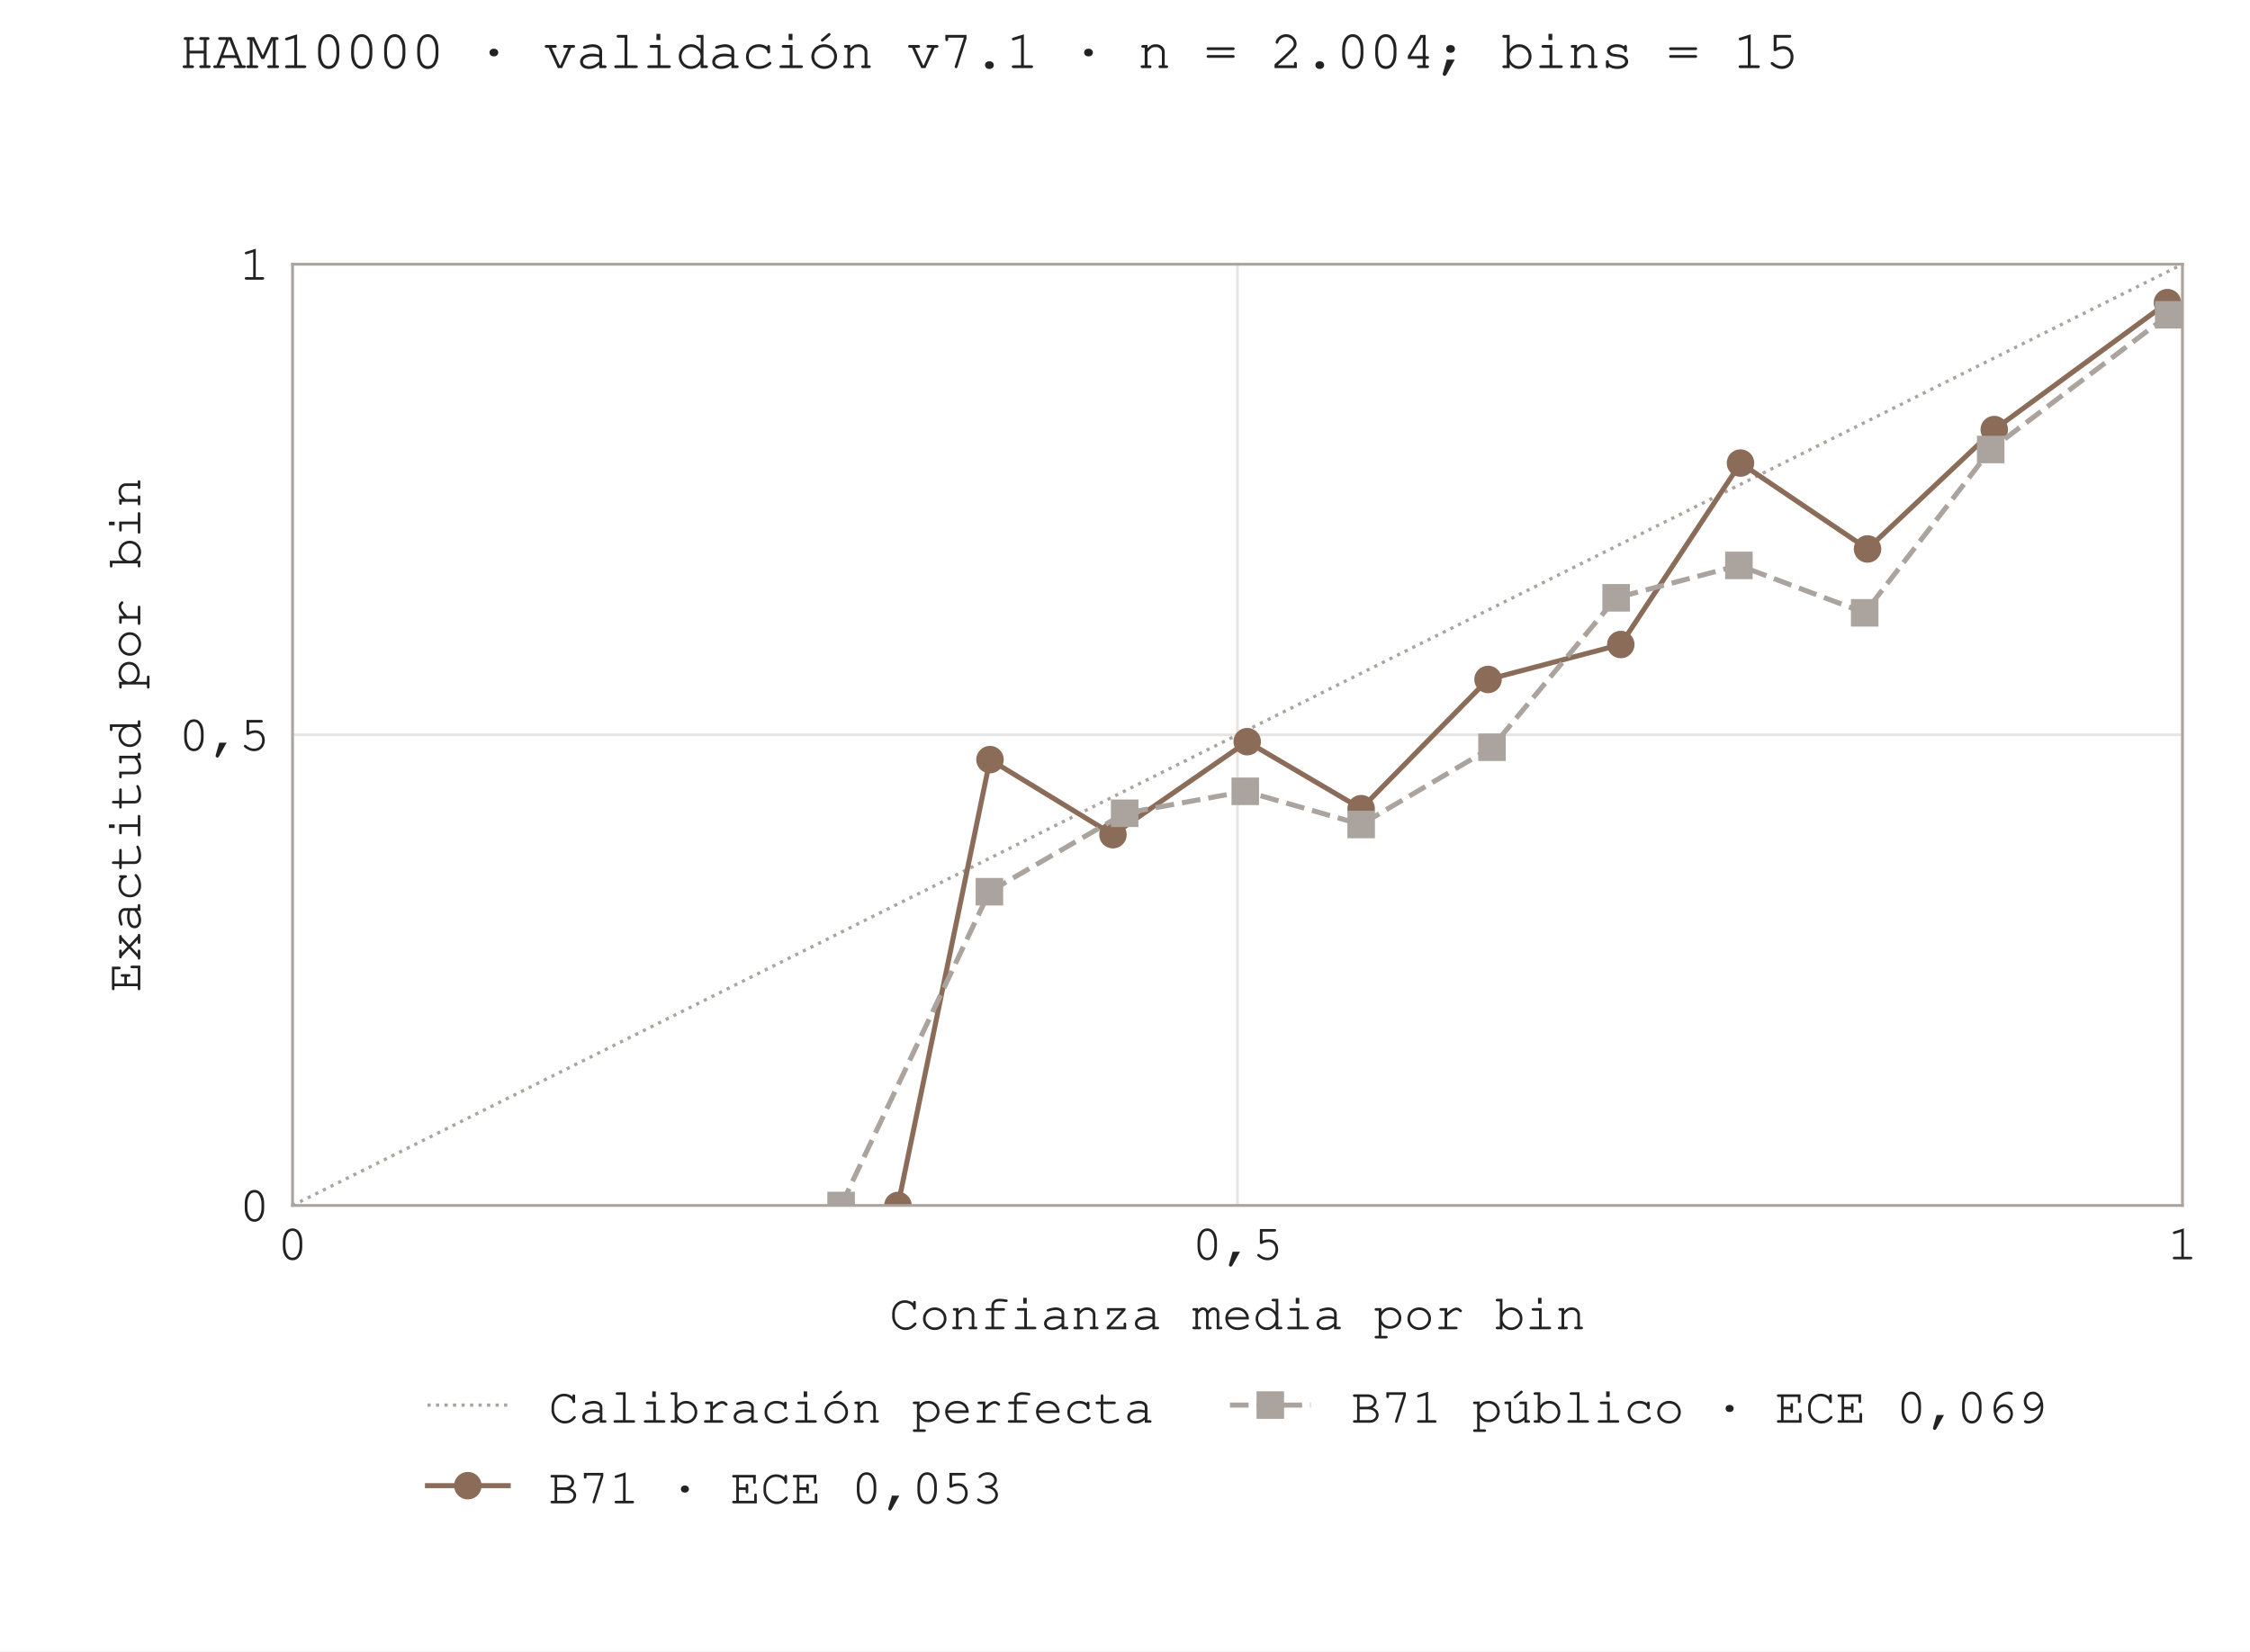
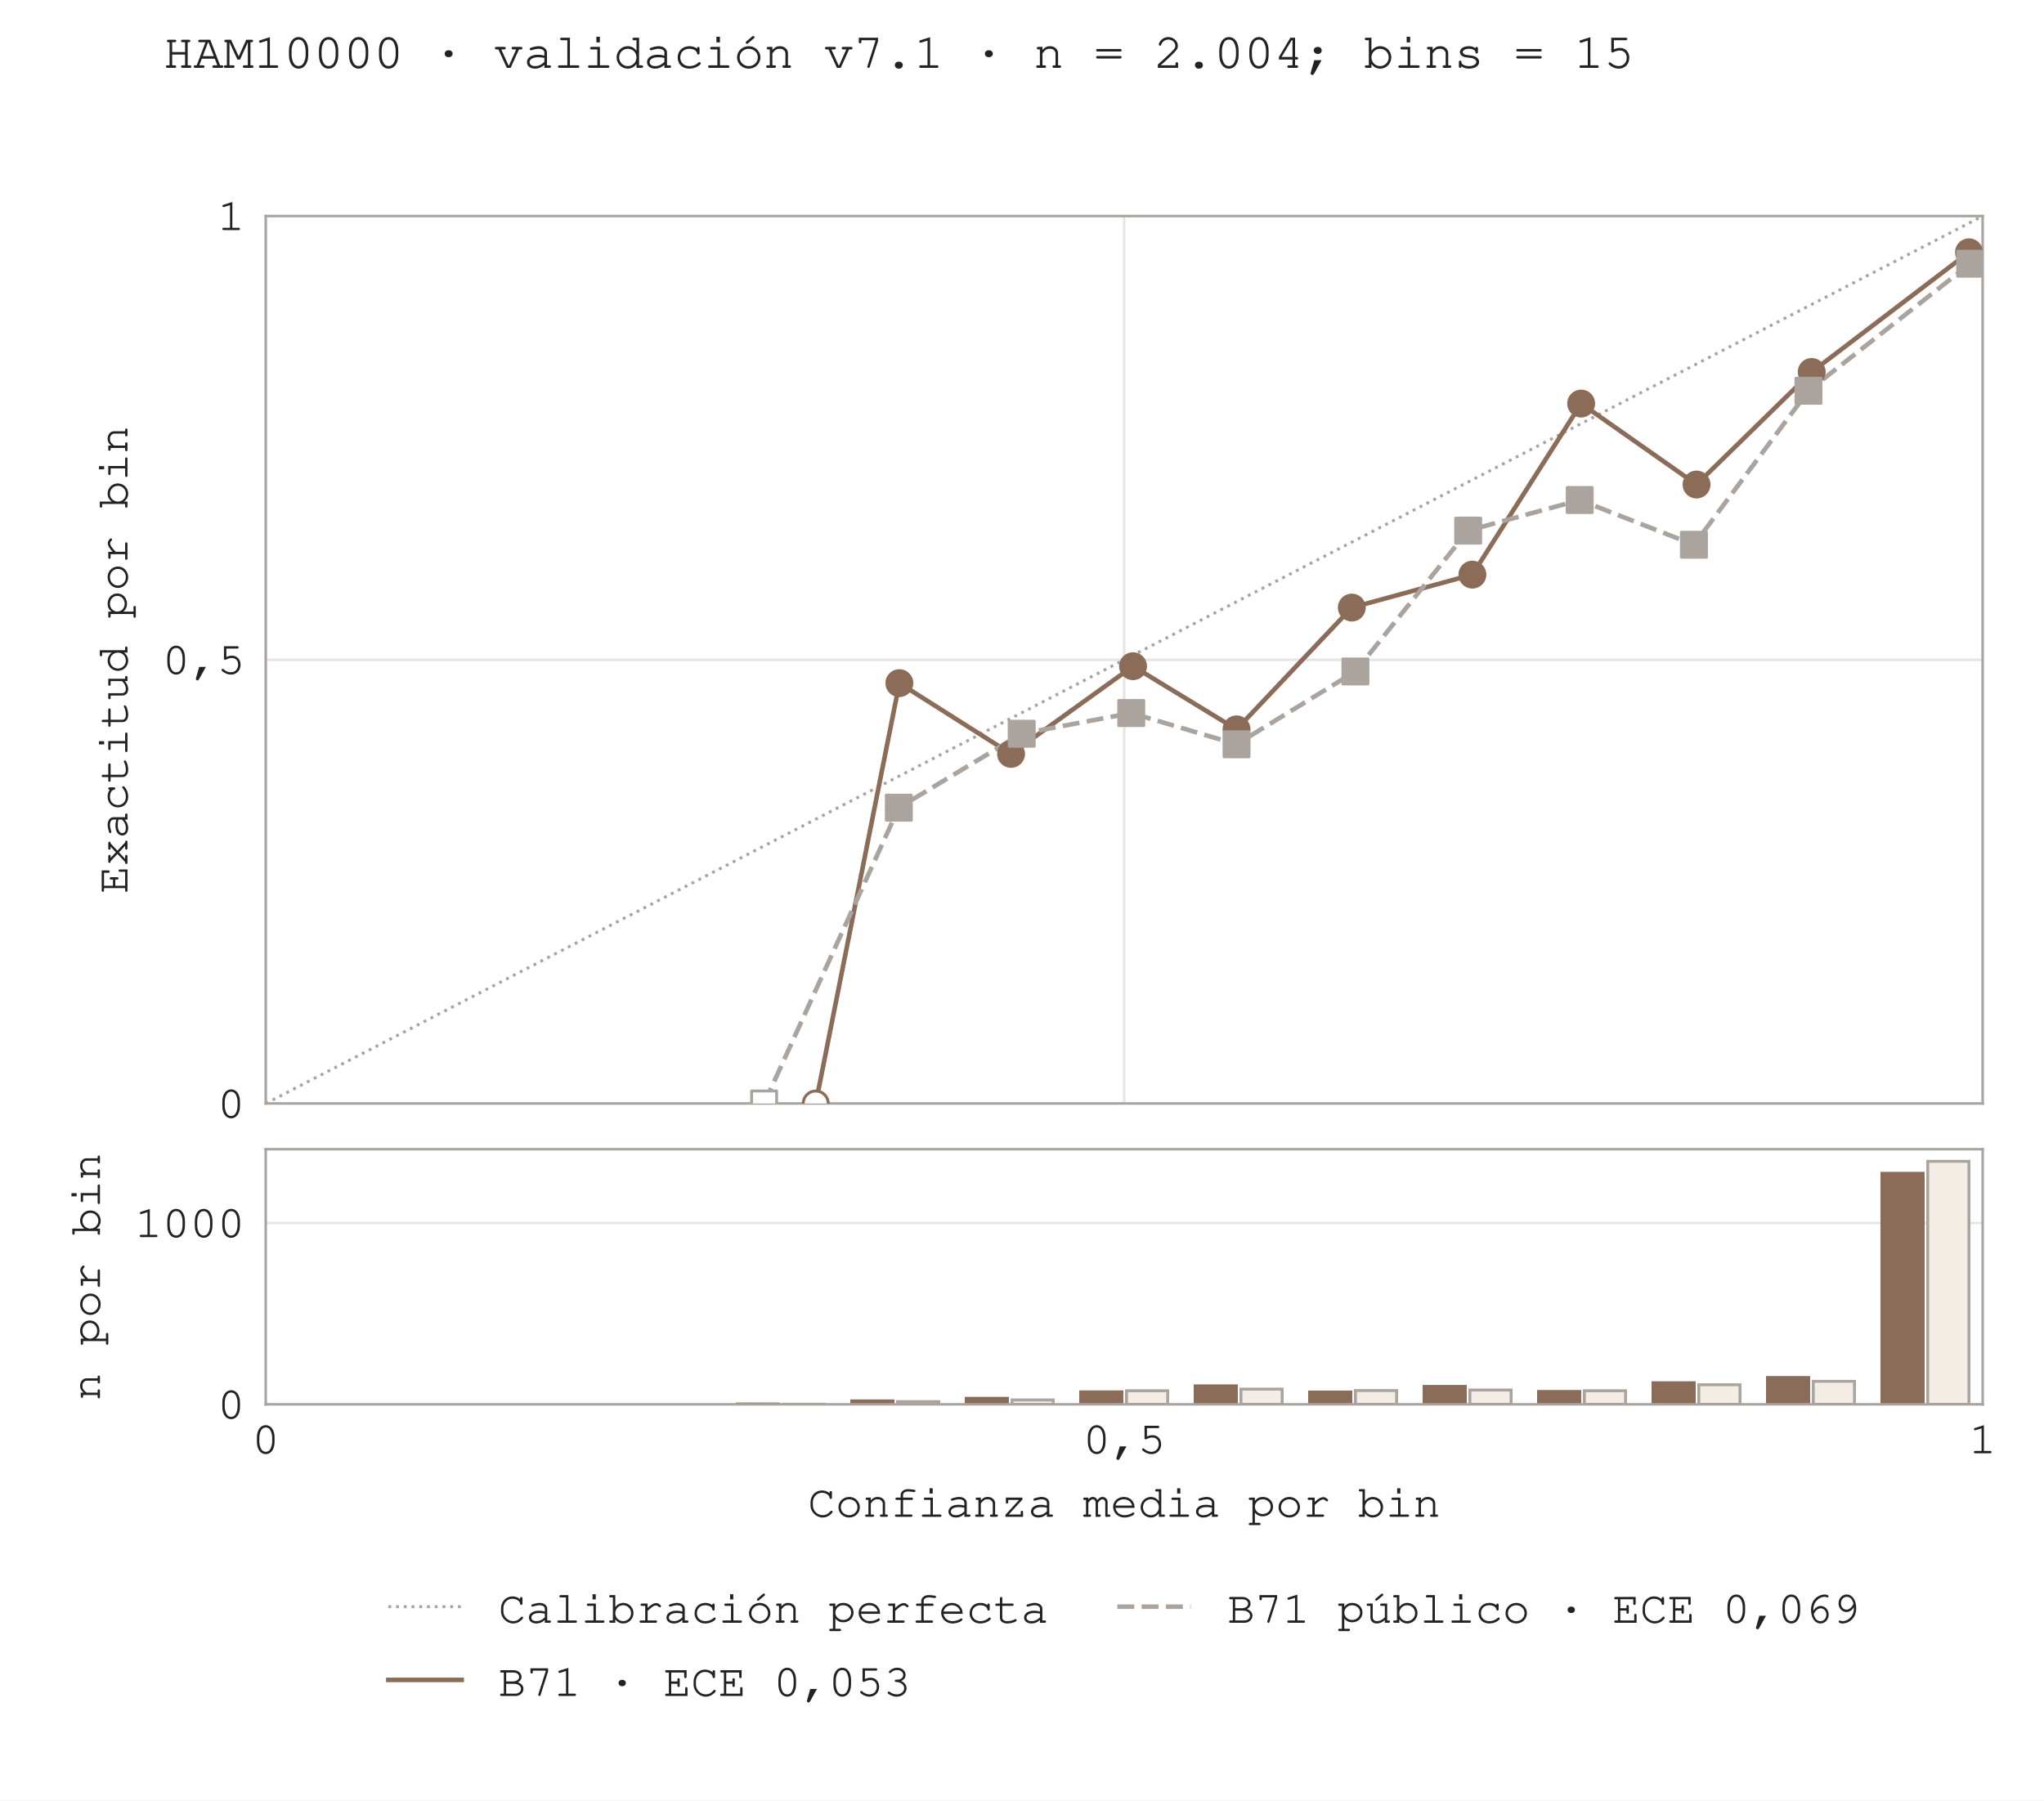
- <svg xmlns="http://www.w3.org/2000/svg" xmlns:xlink="http://www.w3.org/1999/xlink" width="490.394pt" height="360pt" viewBox="0 0 490.394 360" version="1.1">
+ <svg xmlns="http://www.w3.org/2000/svg" xmlns:xlink="http://www.w3.org/1999/xlink" width="490.394pt" height="432pt" viewBox="0 0 490.394 432" version="1.1">
  <defs>
    <style type="text/css">*{stroke-linejoin: round; stroke-linecap: butt}</style>
  </defs>
  <g id="figure_1">
    <g id="patch_1">
-       <path d="M 0 360 L 490.394 360 L 490.394 0 L 0 0 z " style="fill: #ffffff" />
+       <path d="M 0 432 L 490.394 432 L 490.394 0 L 0 0 z " style="fill: #ffffff" />
    </g>
    <g id="axes_1">
      <g id="patch_2">
-         <path d="M 63.751 262.8 L 475.682 262.8 L 475.682 57.6 L 63.751 57.6 z " style="fill: #ffffff" />
+         <path d="M 63.751 264.775 L 475.682 264.775 L 475.682 51.84 L 63.751 51.84 z " style="fill: #ffffff" />
      </g>
      <g id="matplotlib.axis_1">
        <g id="xtick_1">
          <g id="line2d_1">
-             <path d="M 63.751 262.8 L 63.751 57.6 " clip-path="url(#pf2a0e7b595)" style="fill: none; stroke: #aaa39e; stroke-opacity: 0.28; stroke-width: 0.6; stroke-linecap: square" />
+             <path d="M 63.751 264.775 L 63.751 51.84 " clip-path="url(#pde7eb317fd)" style="fill: none; stroke: #aaa39e; stroke-opacity: 0.28; stroke-width: 0.6; stroke-linecap: square" />
          </g>
          <g id="line2d_2" />
-           <g id="text_1">
-             <text style="font-size: 11px; font-family: 'Nimbus Mono PS'; text-anchor: middle; fill: #222222" x="63.751" y="274.575" transform="rotate(-0 63.75118 274.5753)">0</text>
-           </g>
        </g>
        <g id="xtick_2">
          <g id="line2d_3">
-             <path d="M 269.717 262.8 L 269.717 57.6 " clip-path="url(#pf2a0e7b595)" style="fill: none; stroke: #aaa39e; stroke-opacity: 0.28; stroke-width: 0.6; stroke-linecap: square" />
+             <path d="M 269.717 264.775 L 269.717 51.84 " clip-path="url(#pde7eb317fd)" style="fill: none; stroke: #aaa39e; stroke-opacity: 0.28; stroke-width: 0.6; stroke-linecap: square" />
          </g>
          <g id="line2d_4" />
-           <g id="text_2">
-             <text style="font-size: 11px; font-family: 'Nimbus Mono PS'; text-anchor: middle; fill: #222222" x="269.717" y="274.575" transform="rotate(-0 269.7165 274.5753)">0,5</text>
-           </g>
        </g>
        <g id="xtick_3">
          <g id="line2d_5">
-             <path d="M 475.682 262.8 L 475.682 57.6 " clip-path="url(#pf2a0e7b595)" style="fill: none; stroke: #aaa39e; stroke-opacity: 0.28; stroke-width: 0.6; stroke-linecap: square" />
+             <path d="M 475.682 264.775 L 475.682 51.84 " clip-path="url(#pde7eb317fd)" style="fill: none; stroke: #aaa39e; stroke-opacity: 0.28; stroke-width: 0.6; stroke-linecap: square" />
          </g>
          <g id="line2d_6" />
-           <g id="text_3">
-             <text style="font-size: 11px; font-family: 'Nimbus Mono PS'; text-anchor: middle; fill: #222222" x="475.682" y="274.543" transform="rotate(-0 475.6819 274.5427)">1</text>
-           </g>
-         </g>
-         <g id="text_4">
-           <text style="font-size: 11px; font-family: 'Nimbus Mono PS'; text-anchor: middle; fill: #222222" x="269.717" y="289.785" transform="rotate(-0 269.7165 289.7847)">Confianza media por bin</text>
        </g>
      </g>
      <g id="matplotlib.axis_2">
        <g id="ytick_1">
          <g id="line2d_7">
-             <path d="M 63.751 262.8 L 475.682 262.8 " clip-path="url(#pf2a0e7b595)" style="fill: none; stroke: #aaa39e; stroke-opacity: 0.28; stroke-width: 0.6; stroke-linecap: square" />
+             <path d="M 63.751 264.775 L 475.682 264.775 " clip-path="url(#pde7eb317fd)" style="fill: none; stroke: #aaa39e; stroke-opacity: 0.28; stroke-width: 0.6; stroke-linecap: square" />
          </g>
          <g id="line2d_8" />
-           <g id="text_5">
-             <text style="font-size: 11px; font-family: 'Nimbus Mono PS'; text-anchor: end; fill: #222222" x="58.751" y="266.188" transform="rotate(-0 58.75118 266.1877)">0</text>
+           <g id="text_1">
+             <text style="font-size: 11px; font-family: 'Nimbus Mono PS'; text-anchor: end; fill: #222222" x="58.751" y="268.163" transform="rotate(-0 58.75118 268.1627)">0</text>
          </g>
        </g>
        <g id="ytick_2">
          <g id="line2d_9">
-             <path d="M 63.751 160.2 L 475.682 160.2 " clip-path="url(#pf2a0e7b595)" style="fill: none; stroke: #aaa39e; stroke-opacity: 0.28; stroke-width: 0.6; stroke-linecap: square" />
+             <path d="M 63.751 158.308 L 475.682 158.308 " clip-path="url(#pde7eb317fd)" style="fill: none; stroke: #aaa39e; stroke-opacity: 0.28; stroke-width: 0.6; stroke-linecap: square" />
          </g>
          <g id="line2d_10" />
-           <g id="text_6">
-             <text style="font-size: 11px; font-family: 'Nimbus Mono PS'; text-anchor: end; fill: #222222" x="58.751" y="163.588" transform="rotate(-0 58.75118 163.5877)">0,5</text>
+           <g id="text_2">
+             <text style="font-size: 11px; font-family: 'Nimbus Mono PS'; text-anchor: end; fill: #222222" x="58.751" y="161.695" transform="rotate(-0 58.75118 161.6952)">0,5</text>
          </g>
        </g>
        <g id="ytick_3">
          <g id="line2d_11">
-             <path d="M 63.751 57.6 L 475.682 57.6 " clip-path="url(#pf2a0e7b595)" style="fill: none; stroke: #aaa39e; stroke-opacity: 0.28; stroke-width: 0.6; stroke-linecap: square" />
+             <path d="M 63.751 51.84 L 475.682 51.84 " clip-path="url(#pde7eb317fd)" style="fill: none; stroke: #aaa39e; stroke-opacity: 0.28; stroke-width: 0.6; stroke-linecap: square" />
          </g>
          <g id="line2d_12" />
+           <g id="text_3">
+             <text style="font-size: 11px; font-family: 'Nimbus Mono PS'; text-anchor: end; fill: #222222" x="58.751" y="55.211" transform="rotate(-0 58.75118 55.21133)">1</text>
+           </g>
+         </g>
+         <g id="text_4">
+           <text style="font-size: 11px; font-family: 'Nimbus Mono PS'; text-anchor: middle; fill: #222222" x="30.584" y="158.308" transform="rotate(-90 30.58418 158.3075)">Exactitud por bin</text>
+         </g>
+       </g>
+       <g id="line2d_13">
+         <path d="M 63.751 264.775 L 475.682 51.84 " clip-path="url(#pde7eb317fd)" style="fill: none; stroke-dasharray: 0.7,1.155; stroke-dashoffset: 0; stroke: #aaa39e; stroke-width: 0.7" />
+       </g>
+       <g id="line2d_14">
+         <path d="M 195.709 264.775 L 215.773 163.911 L 242.569 180.892 L 271.831 159.851 L 296.666 175.008 L 324.321 145.782 L 353.253 137.874 L 379.346 96.826 L 407.034 116.257 L 434.659 89.248 L 472.402 60.531 " clip-path="url(#pde7eb317fd)" style="fill: none; stroke: #8a6c58; stroke-width: 1.1; stroke-linecap: square" />
+       </g>
+       <g id="line2d_15">
+         <path d="M 183.327 264.775 L 215.642 193.797 L 245.126 176.052 L 271.409 171.084 L 296.671 178.587 L 325.183 161.109 L 352.244 127.311 L 378.999 119.979 L 406.414 130.705 L 433.881 93.756 L 472.683 63.281 " clip-path="url(#pde7eb317fd)" style="fill: none; stroke-dasharray: 4.07,1.76; stroke-dashoffset: 0; stroke: #aaa39e; stroke-width: 1.1" />
+       </g>
+       <g id="patch_3">
+         <path d="M 63.751 264.775 L 63.751 51.84 " style="fill: none; stroke: #aaa39e; stroke-width: 0.6; stroke-linejoin: miter; stroke-linecap: square" />
+       </g>
+       <g id="patch_4">
+         <path d="M 475.682 264.775 L 475.682 51.84 " style="fill: none; stroke: #aaa39e; stroke-width: 0.6; stroke-linejoin: miter; stroke-linecap: square" />
+       </g>
+       <g id="patch_5">
+         <path d="M 63.751 264.775 L 475.682 264.775 " style="fill: none; stroke: #aaa39e; stroke-width: 0.6; stroke-linejoin: miter; stroke-linecap: square" />
+       </g>
+       <g id="patch_6">
+         <path d="M 63.751 51.84 L 475.682 51.84 " style="fill: none; stroke: #aaa39e; stroke-width: 0.6; stroke-linejoin: miter; stroke-linecap: square" />
+       </g>
+       <g id="PathCollection_1">
+         <defs>
+           <path id="mce5f869a01" d="M 0 3 C 0.796 3 1.559 2.684 2.121 2.121 C 2.684 1.559 3 0.796 3 0 C 3 -0.796 2.684 -1.559 2.121 -2.121 C 1.559 -2.684 0.796 -3 0 -3 C -0.796 -3 -1.559 -2.684 -2.121 -2.121 C -2.684 -1.559 -3 -0.796 -3 0 C -3 0.796 -2.684 1.559 -2.121 2.121 C -1.559 2.684 -0.796 3 0 3 z " style="stroke: #8a6c58; stroke-width: 0.7" />
+         </defs>
+         <g clip-path="url(#pde7eb317fd)">
+           <use xlink:href="#mce5f869a01" x="195.709" y="264.775" style="fill: #ffffff; stroke: #8a6c58; stroke-width: 0.7" />
+         </g>
+       </g>
+       <g id="PathCollection_2">
+         <defs>
+           <path id="m2b77650da7" d="M 0 3 C 0.796 3 1.559 2.684 2.121 2.121 C 2.684 1.559 3 0.796 3 0 C 3 -0.796 2.684 -1.559 2.121 -2.121 C 1.559 -2.684 0.796 -3 0 -3 C -0.796 -3 -1.559 -2.684 -2.121 -2.121 C -2.684 -1.559 -3 -0.796 -3 0 C -3 0.796 -2.684 1.559 -2.121 2.121 C -1.559 2.684 -0.796 3 0 3 z " style="stroke: #8a6c58; stroke-width: 0.7" />
+         </defs>
+         <g clip-path="url(#pde7eb317fd)">
+           <use xlink:href="#m2b77650da7" x="215.773" y="163.911" style="fill: #8a6c58; stroke: #8a6c58; stroke-width: 0.7" />
+           <use xlink:href="#m2b77650da7" x="242.569" y="180.892" style="fill: #8a6c58; stroke: #8a6c58; stroke-width: 0.7" />
+           <use xlink:href="#m2b77650da7" x="271.831" y="159.851" style="fill: #8a6c58; stroke: #8a6c58; stroke-width: 0.7" />
+           <use xlink:href="#m2b77650da7" x="296.666" y="175.008" style="fill: #8a6c58; stroke: #8a6c58; stroke-width: 0.7" />
+           <use xlink:href="#m2b77650da7" x="324.321" y="145.782" style="fill: #8a6c58; stroke: #8a6c58; stroke-width: 0.7" />
+           <use xlink:href="#m2b77650da7" x="353.253" y="137.874" style="fill: #8a6c58; stroke: #8a6c58; stroke-width: 0.7" />
+           <use xlink:href="#m2b77650da7" x="379.346" y="96.826" style="fill: #8a6c58; stroke: #8a6c58; stroke-width: 0.7" />
+           <use xlink:href="#m2b77650da7" x="407.034" y="116.257" style="fill: #8a6c58; stroke: #8a6c58; stroke-width: 0.7" />
+           <use xlink:href="#m2b77650da7" x="434.659" y="89.248" style="fill: #8a6c58; stroke: #8a6c58; stroke-width: 0.7" />
+           <use xlink:href="#m2b77650da7" x="472.402" y="60.531" style="fill: #8a6c58; stroke: #8a6c58; stroke-width: 0.7" />
+         </g>
+       </g>
+       <g id="PathCollection_3">
+         <defs>
+           <path id="mb1a536e34d" d="M -3 3 L 3 3 L 3 -3 L -3 -3 z " style="stroke: #aaa39e; stroke-width: 0.7" />
+         </defs>
+         <g clip-path="url(#pde7eb317fd)">
+           <use xlink:href="#mb1a536e34d" x="183.327" y="264.775" style="fill: #ffffff; stroke: #aaa39e; stroke-width: 0.7" />
+         </g>
+       </g>
+       <g id="PathCollection_4">
+         <defs>
+           <path id="m8290b85e10" d="M -3 3 L 3 3 L 3 -3 L -3 -3 z " style="stroke: #aaa39e; stroke-width: 0.7" />
+         </defs>
+         <g clip-path="url(#pde7eb317fd)">
+           <use xlink:href="#m8290b85e10" x="215.642" y="193.797" style="fill: #aaa39e; stroke: #aaa39e; stroke-width: 0.7" />
+           <use xlink:href="#m8290b85e10" x="245.126" y="176.052" style="fill: #aaa39e; stroke: #aaa39e; stroke-width: 0.7" />
+           <use xlink:href="#m8290b85e10" x="271.409" y="171.084" style="fill: #aaa39e; stroke: #aaa39e; stroke-width: 0.7" />
+           <use xlink:href="#m8290b85e10" x="296.671" y="178.587" style="fill: #aaa39e; stroke: #aaa39e; stroke-width: 0.7" />
+           <use xlink:href="#m8290b85e10" x="325.183" y="161.109" style="fill: #aaa39e; stroke: #aaa39e; stroke-width: 0.7" />
+           <use xlink:href="#m8290b85e10" x="352.244" y="127.311" style="fill: #aaa39e; stroke: #aaa39e; stroke-width: 0.7" />
+           <use xlink:href="#m8290b85e10" x="378.999" y="119.979" style="fill: #aaa39e; stroke: #aaa39e; stroke-width: 0.7" />
+           <use xlink:href="#m8290b85e10" x="406.414" y="130.705" style="fill: #aaa39e; stroke: #aaa39e; stroke-width: 0.7" />
+           <use xlink:href="#m8290b85e10" x="433.881" y="93.756" style="fill: #aaa39e; stroke: #aaa39e; stroke-width: 0.7" />
+           <use xlink:href="#m8290b85e10" x="472.683" y="63.281" style="fill: #aaa39e; stroke: #aaa39e; stroke-width: 0.7" />
+         </g>
+       </g>
+     </g>
+     <g id="axes_2">
+       <g id="patch_7">
+         <path d="M 63.751 336.96 L 475.682 336.96 L 475.682 275.741 L 63.751 275.741 z " style="fill: #ffffff" />
+       </g>
+       <g id="matplotlib.axis_3">
+         <g id="xtick_4">
+           <g id="line2d_16" />
+           <g id="text_5">
+             <text style="font-size: 11px; font-family: 'Nimbus Mono PS'; text-anchor: middle; fill: #222222" x="63.751" y="348.735" transform="rotate(-0 63.75118 348.7353)">0</text>
+           </g>
+         </g>
+         <g id="xtick_5">
+           <g id="line2d_17" />
+           <g id="text_6">
+             <text style="font-size: 11px; font-family: 'Nimbus Mono PS'; text-anchor: middle; fill: #222222" x="269.717" y="348.735" transform="rotate(-0 269.7165 348.7353)">0,5</text>
+           </g>
+         </g>
+         <g id="xtick_6">
+           <g id="line2d_18" />
          <g id="text_7">
-             <text style="font-size: 11px; font-family: 'Nimbus Mono PS'; text-anchor: end; fill: #222222" x="58.751" y="60.971" transform="rotate(-0 58.75118 60.97133)">1</text>
+             <text style="font-size: 11px; font-family: 'Nimbus Mono PS'; text-anchor: middle; fill: #222222" x="475.682" y="348.703" transform="rotate(-0 475.6819 348.7027)">1</text>
          </g>
        </g>
        <g id="text_8">
-           <text style="font-size: 11px; font-family: 'Nimbus Mono PS'; text-anchor: middle; fill: #222222" x="30.584" y="160.2" transform="rotate(-90 30.58418 160.2)">Exactitud por bin</text>
-         </g>
-       </g>
-       <g id="line2d_13">
-         <path d="M 63.751 262.8 L 475.682 57.6 " clip-path="url(#pf2a0e7b595)" style="fill: none; stroke-dasharray: 0.7,1.155; stroke-dashoffset: 0; stroke: #aaa39e; stroke-width: 0.7" />
-       </g>
-       <g id="line2d_14">
-         <path d="M 195.709 262.8 L 215.773 165.6 L 242.569 181.964 L 271.831 161.687 L 296.666 176.294 L 324.321 148.129 L 353.253 140.509 L 379.346 100.952 L 407.034 119.677 L 434.659 93.649 L 472.402 65.976 " clip-path="url(#pf2a0e7b595)" style="fill: none; stroke: #8a6c58; stroke-width: 1.1; stroke-linecap: square" />
-         <defs>
-           <path id="m4afaab1bad" d="M 0 2.5 C 0.663 2.5 1.299 2.237 1.768 1.768 C 2.237 1.299 2.5 0.663 2.5 0 C 2.5 -0.663 2.237 -1.299 1.768 -1.768 C 1.299 -2.237 0.663 -2.5 0 -2.5 C -0.663 -2.5 -1.299 -2.237 -1.768 -1.768 C -2.237 -1.299 -2.5 -0.663 -2.5 0 C -2.5 0.663 -2.237 1.299 -1.768 1.768 C -1.299 2.237 -0.663 2.5 0 2.5 z " style="stroke: #8a6c58" />
-         </defs>
-         <g clip-path="url(#pf2a0e7b595)">
-           <use xlink:href="#m4afaab1bad" x="195.709" y="262.8" style="fill: #8a6c58; stroke: #8a6c58" />
-           <use xlink:href="#m4afaab1bad" x="215.773" y="165.6" style="fill: #8a6c58; stroke: #8a6c58" />
-           <use xlink:href="#m4afaab1bad" x="242.569" y="181.964" style="fill: #8a6c58; stroke: #8a6c58" />
-           <use xlink:href="#m4afaab1bad" x="271.831" y="161.687" style="fill: #8a6c58; stroke: #8a6c58" />
-           <use xlink:href="#m4afaab1bad" x="296.666" y="176.294" style="fill: #8a6c58; stroke: #8a6c58" />
-           <use xlink:href="#m4afaab1bad" x="324.321" y="148.129" style="fill: #8a6c58; stroke: #8a6c58" />
-           <use xlink:href="#m4afaab1bad" x="353.253" y="140.509" style="fill: #8a6c58; stroke: #8a6c58" />
-           <use xlink:href="#m4afaab1bad" x="379.346" y="100.952" style="fill: #8a6c58; stroke: #8a6c58" />
-           <use xlink:href="#m4afaab1bad" x="407.034" y="119.677" style="fill: #8a6c58; stroke: #8a6c58" />
-           <use xlink:href="#m4afaab1bad" x="434.659" y="93.649" style="fill: #8a6c58; stroke: #8a6c58" />
-           <use xlink:href="#m4afaab1bad" x="472.402" y="65.976" style="fill: #8a6c58; stroke: #8a6c58" />
-         </g>
-       </g>
-       <g id="line2d_15">
-         <path d="M 183.327 262.8 L 215.642 194.4 L 245.126 177.3 L 271.409 172.512 L 296.671 179.743 L 325.183 162.9 L 352.244 130.329 L 378.999 123.264 L 406.414 133.6 L 433.881 97.994 L 472.683 68.626 " clip-path="url(#pf2a0e7b595)" style="fill: none; stroke-dasharray: 4.07,1.76; stroke-dashoffset: 0; stroke: #aaa39e; stroke-width: 1.1" />
-         <defs>
-           <path id="m4ff756adb2" d="M -2.5 2.5 L 2.5 2.5 L 2.5 -2.5 L -2.5 -2.5 z " style="stroke: #aaa39e; stroke-linejoin: miter" />
-         </defs>
-         <g clip-path="url(#pf2a0e7b595)">
-           <use xlink:href="#m4ff756adb2" x="183.327" y="262.8" style="fill: #aaa39e; stroke: #aaa39e; stroke-linejoin: miter" />
-           <use xlink:href="#m4ff756adb2" x="215.642" y="194.4" style="fill: #aaa39e; stroke: #aaa39e; stroke-linejoin: miter" />
-           <use xlink:href="#m4ff756adb2" x="245.126" y="177.3" style="fill: #aaa39e; stroke: #aaa39e; stroke-linejoin: miter" />
-           <use xlink:href="#m4ff756adb2" x="271.409" y="172.512" style="fill: #aaa39e; stroke: #aaa39e; stroke-linejoin: miter" />
-           <use xlink:href="#m4ff756adb2" x="296.671" y="179.743" style="fill: #aaa39e; stroke: #aaa39e; stroke-linejoin: miter" />
-           <use xlink:href="#m4ff756adb2" x="325.183" y="162.9" style="fill: #aaa39e; stroke: #aaa39e; stroke-linejoin: miter" />
-           <use xlink:href="#m4ff756adb2" x="352.244" y="130.329" style="fill: #aaa39e; stroke: #aaa39e; stroke-linejoin: miter" />
-           <use xlink:href="#m4ff756adb2" x="378.999" y="123.264" style="fill: #aaa39e; stroke: #aaa39e; stroke-linejoin: miter" />
-           <use xlink:href="#m4ff756adb2" x="406.414" y="133.6" style="fill: #aaa39e; stroke: #aaa39e; stroke-linejoin: miter" />
-           <use xlink:href="#m4ff756adb2" x="433.881" y="97.994" style="fill: #aaa39e; stroke: #aaa39e; stroke-linejoin: miter" />
-           <use xlink:href="#m4ff756adb2" x="472.683" y="68.626" style="fill: #aaa39e; stroke: #aaa39e; stroke-linejoin: miter" />
-         </g>
-       </g>
-       <g id="patch_3">
-         <path d="M 63.751 262.8 L 63.751 57.6 " style="fill: none; stroke: #aaa39e; stroke-width: 0.6; stroke-linejoin: miter; stroke-linecap: square" />
-       </g>
-       <g id="patch_4">
-         <path d="M 475.682 262.8 L 475.682 57.6 " style="fill: none; stroke: #aaa39e; stroke-width: 0.6; stroke-linejoin: miter; stroke-linecap: square" />
-       </g>
-       <g id="patch_5">
-         <path d="M 63.751 262.8 L 475.682 262.8 " style="fill: none; stroke: #aaa39e; stroke-width: 0.6; stroke-linejoin: miter; stroke-linecap: square" />
-       </g>
-       <g id="patch_6">
-         <path d="M 63.751 57.6 L 475.682 57.6 " style="fill: none; stroke: #aaa39e; stroke-width: 0.6; stroke-linejoin: miter; stroke-linecap: square" />
-       </g>
-     </g>
-     <g id="text_9">
-       <text style="font-size: 12px; font-family: 'Nimbus Mono PS'; text-anchor: start; fill: #222222" x="39.231" y="14.844" transform="rotate(-0 39.2315 14.84437)">HAM10000 · validación v7.1 · n = 2.004; bins = 15</text>
+           <text style="font-size: 11px; font-family: 'Nimbus Mono PS'; text-anchor: middle; fill: #222222" x="269.717" y="363.945" transform="rotate(-0 269.7165 363.9447)">Confianza media por bin</text>
+         </g>
+       </g>
+       <g id="matplotlib.axis_4">
+         <g id="ytick_4">
+           <g id="line2d_19">
+             <path d="M 63.751 336.96 L 475.682 336.96 " clip-path="url(#p7d7dac28a1)" style="fill: none; stroke: #aaa39e; stroke-opacity: 0.28; stroke-width: 0.6; stroke-linecap: square" />
+           </g>
+           <g id="line2d_20" />
+           <g id="text_9">
+             <text style="font-size: 11px; font-family: 'Nimbus Mono PS'; text-anchor: end; fill: #222222" x="58.751" y="340.348" transform="rotate(-0 58.75118 340.3477)">0</text>
+           </g>
+         </g>
+         <g id="ytick_5">
+           <g id="line2d_21">
+             <path d="M 63.751 293.45 L 475.682 293.45 " clip-path="url(#p7d7dac28a1)" style="fill: none; stroke: #aaa39e; stroke-opacity: 0.28; stroke-width: 0.6; stroke-linecap: square" />
+           </g>
+           <g id="line2d_22" />
+           <g id="text_10">
+             <text style="font-size: 11px; font-family: 'Nimbus Mono PS'; text-anchor: end; fill: #222222" x="58.751" y="296.837" transform="rotate(-0 58.75118 296.8375)">1000</text>
+           </g>
+         </g>
+         <g id="text_11">
+           <text style="font-size: 11px; font-family: 'Nimbus Mono PS'; text-anchor: middle; fill: #222222" x="23.984" y="306.351" transform="rotate(-90 23.98418 306.3506)">n por bin</text>
+         </g>
+       </g>
+       <g id="patch_8">
+         <path d="M 176.895 336.96 L 186.781 336.96 L 186.781 336.873 L 176.895 336.873 z " clip-path="url(#p7d7dac28a1)" style="fill: #8a6c58; stroke: #8a6c58; stroke-width: 0.7; stroke-linejoin: miter" />
+       </g>
+       <g id="patch_9">
+         <path d="M 204.357 336.96 L 214.243 336.96 L 214.243 336.133 L 204.357 336.133 z " clip-path="url(#p7d7dac28a1)" style="fill: #8a6c58; stroke: #8a6c58; stroke-width: 0.7; stroke-linejoin: miter" />
+       </g>
+       <g id="patch_10">
+         <path d="M 231.819 336.96 L 241.705 336.96 L 241.705 335.524 L 231.819 335.524 z " clip-path="url(#p7d7dac28a1)" style="fill: #8a6c58; stroke: #8a6c58; stroke-width: 0.7; stroke-linejoin: miter" />
+       </g>
+       <g id="patch_11">
+         <path d="M 259.281 336.96 L 269.167 336.96 L 269.167 333.958 L 259.281 333.958 z " clip-path="url(#p7d7dac28a1)" style="fill: #8a6c58; stroke: #8a6c58; stroke-width: 0.7; stroke-linejoin: miter" />
+       </g>
+       <g id="patch_12">
+         <path d="M 286.743 336.96 L 296.629 336.96 L 296.629 332.522 L 286.743 332.522 z " clip-path="url(#p7d7dac28a1)" style="fill: #8a6c58; stroke: #8a6c58; stroke-width: 0.7; stroke-linejoin: miter" />
+       </g>
+       <g id="patch_13">
+         <path d="M 314.205 336.96 L 324.091 336.96 L 324.091 334.001 L 314.205 334.001 z " clip-path="url(#p7d7dac28a1)" style="fill: #8a6c58; stroke: #8a6c58; stroke-width: 0.7; stroke-linejoin: miter" />
+       </g>
+       <g id="patch_14">
+         <path d="M 341.667 336.96 L 351.553 336.96 L 351.553 332.652 L 341.667 332.652 z " clip-path="url(#p7d7dac28a1)" style="fill: #8a6c58; stroke: #8a6c58; stroke-width: 0.7; stroke-linejoin: miter" />
+       </g>
+       <g id="patch_15">
+         <path d="M 369.129 336.96 L 379.015 336.96 L 379.015 333.871 L 369.129 333.871 z " clip-path="url(#p7d7dac28a1)" style="fill: #8a6c58; stroke: #8a6c58; stroke-width: 0.7; stroke-linejoin: miter" />
+       </g>
+       <g id="patch_16">
+         <path d="M 396.591 336.96 L 406.478 336.96 L 406.478 331.782 L 396.591 331.782 z " clip-path="url(#p7d7dac28a1)" style="fill: #8a6c58; stroke: #8a6c58; stroke-width: 0.7; stroke-linejoin: miter" />
+       </g>
+       <g id="patch_17">
+         <path d="M 424.053 336.96 L 433.94 336.96 L 433.94 330.52 L 424.053 330.52 z " clip-path="url(#p7d7dac28a1)" style="fill: #8a6c58; stroke: #8a6c58; stroke-width: 0.7; stroke-linejoin: miter" />
+       </g>
+       <g id="patch_18">
+         <path d="M 451.515 336.96 L 461.402 336.96 L 461.402 281.528 L 451.515 281.528 z " clip-path="url(#p7d7dac28a1)" style="fill: #8a6c58; stroke: #8a6c58; stroke-width: 0.7; stroke-linejoin: miter" />
+       </g>
+       <g id="patch_19">
+         <path d="M 187.88 336.96 L 197.766 336.96 L 197.766 336.916 L 187.88 336.916 z " clip-path="url(#p7d7dac28a1)" style="fill: #f4ede6; stroke: #aaa39e; stroke-width: 0.7; stroke-linejoin: miter" />
+       </g>
+       <g id="patch_20">
+         <path d="M 215.342 336.96 L 225.228 336.96 L 225.228 336.307 L 215.342 336.307 z " clip-path="url(#p7d7dac28a1)" style="fill: #f4ede6; stroke: #aaa39e; stroke-width: 0.7; stroke-linejoin: miter" />
+       </g>
+       <g id="patch_21">
+         <path d="M 242.804 336.96 L 252.69 336.96 L 252.69 335.916 L 242.804 335.916 z " clip-path="url(#p7d7dac28a1)" style="fill: #f4ede6; stroke: #aaa39e; stroke-width: 0.7; stroke-linejoin: miter" />
+       </g>
+       <g id="patch_22">
+         <path d="M 270.266 336.96 L 280.152 336.96 L 280.152 333.697 L 270.266 333.697 z " clip-path="url(#p7d7dac28a1)" style="fill: #f4ede6; stroke: #aaa39e; stroke-width: 0.7; stroke-linejoin: miter" />
+       </g>
+       <g id="patch_23">
+         <path d="M 297.728 336.96 L 307.614 336.96 L 307.614 333.305 L 297.728 333.305 z " clip-path="url(#p7d7dac28a1)" style="fill: #f4ede6; stroke: #aaa39e; stroke-width: 0.7; stroke-linejoin: miter" />
+       </g>
+       <g id="patch_24">
+         <path d="M 325.19 336.96 L 335.076 336.96 L 335.076 333.653 L 325.19 333.653 z " clip-path="url(#p7d7dac28a1)" style="fill: #f4ede6; stroke: #aaa39e; stroke-width: 0.7; stroke-linejoin: miter" />
+       </g>
+       <g id="patch_25">
+         <path d="M 352.652 336.96 L 362.538 336.96 L 362.538 333.523 L 352.652 333.523 z " clip-path="url(#p7d7dac28a1)" style="fill: #f4ede6; stroke: #aaa39e; stroke-width: 0.7; stroke-linejoin: miter" />
+       </g>
+       <g id="patch_26">
+         <path d="M 380.114 336.96 L 390 336.96 L 390 333.697 L 380.114 333.697 z " clip-path="url(#p7d7dac28a1)" style="fill: #f4ede6; stroke: #aaa39e; stroke-width: 0.7; stroke-linejoin: miter" />
+       </g>
+       <g id="patch_27">
+         <path d="M 407.576 336.96 L 417.462 336.96 L 417.462 332.261 L 407.576 332.261 z " clip-path="url(#p7d7dac28a1)" style="fill: #f4ede6; stroke: #aaa39e; stroke-width: 0.7; stroke-linejoin: miter" />
+       </g>
+       <g id="patch_28">
+         <path d="M 435.038 336.96 L 444.924 336.96 L 444.924 331.434 L 435.038 331.434 z " clip-path="url(#p7d7dac28a1)" style="fill: #f4ede6; stroke: #aaa39e; stroke-width: 0.7; stroke-linejoin: miter" />
+       </g>
+       <g id="patch_29">
+         <path d="M 462.5 336.96 L 472.386 336.96 L 472.386 278.656 L 462.5 278.656 z " clip-path="url(#p7d7dac28a1)" style="fill: #f4ede6; stroke: #aaa39e; stroke-width: 0.7; stroke-linejoin: miter" />
+       </g>
+       <g id="patch_30">
+         <path d="M 63.751 336.96 L 63.751 275.741 " style="fill: none; stroke: #aaa39e; stroke-width: 0.6; stroke-linejoin: miter; stroke-linecap: square" />
+       </g>
+       <g id="patch_31">
+         <path d="M 475.682 336.96 L 475.682 275.741 " style="fill: none; stroke: #aaa39e; stroke-width: 0.6; stroke-linejoin: miter; stroke-linecap: square" />
+       </g>
+       <g id="patch_32">
+         <path d="M 63.751 336.96 L 475.682 336.96 " style="fill: none; stroke: #aaa39e; stroke-width: 0.6; stroke-linejoin: miter; stroke-linecap: square" />
+       </g>
+       <g id="patch_33">
+         <path d="M 63.751 275.741 L 475.682 275.741 " style="fill: none; stroke: #aaa39e; stroke-width: 0.6; stroke-linejoin: miter; stroke-linecap: square" />
+       </g>
+     </g>
+     <g id="text_12">
+       <text style="font-size: 12px; font-family: 'Nimbus Mono PS'; text-anchor: start; fill: #222222" x="39.231" y="16.284" transform="rotate(-0 39.2315 16.28438)">HAM10000 · validación v7.1 · n = 2.004; bins = 15</text>
    </g>
    <g id="legend_1">
-       <g id="line2d_16">
-         <path d="M 93.167 306.316 L 101.967 306.316 L 110.767 306.316 " style="fill: none; stroke-dasharray: 0.7,1.155; stroke-dashoffset: 0; stroke: #aaa39e; stroke-width: 0.7" />
-       </g>
-       <g id="text_10">
-         <text style="font-size: 11px; font-family: 'Nimbus Mono PS'; text-anchor: start; fill: #222222" x="119.567" y="310.166" transform="rotate(-0 119.5665 310.166)">Calibración perfecta</text>
-       </g>
-       <g id="line2d_17">
-         <path d="M 93.167 323.883 L 101.967 323.883 L 110.767 323.883 " style="fill: none; stroke: #8a6c58; stroke-width: 1.1; stroke-linecap: square" />
-         <g>
-           <use xlink:href="#m4afaab1bad" x="101.967" y="323.883" style="fill: #8a6c58; stroke: #8a6c58" />
-         </g>
-       </g>
-       <g id="text_11">
-         <text style="font-size: 11px; font-family: 'Nimbus Mono PS'; text-anchor: start; fill: #222222" x="119.567" y="327.733" transform="rotate(-0 119.5665 327.733)">B71 · ECE 0,053</text>
-       </g>
-       <g id="line2d_18">
-         <path d="M 268.067 306.316 L 276.867 306.316 L 285.667 306.316 " style="fill: none; stroke-dasharray: 4.07,1.76; stroke-dashoffset: 0; stroke: #aaa39e; stroke-width: 1.1" />
-         <g>
-           <use xlink:href="#m4ff756adb2" x="276.867" y="306.316" style="fill: #aaa39e; stroke: #aaa39e; stroke-linejoin: miter" />
-         </g>
-       </g>
-       <g id="text_12">
-         <text style="font-size: 11px; font-family: 'Nimbus Mono PS'; text-anchor: start; fill: #222222" x="294.467" y="310.166" transform="rotate(-0 294.4665 310.166)">B71 público · ECE 0,069</text>
+       <g id="line2d_23">
+         <path d="M 93.167 385.516 L 101.967 385.516 L 110.767 385.516 " style="fill: none; stroke-dasharray: 0.7,1.155; stroke-dashoffset: 0; stroke: #aaa39e; stroke-width: 0.7" />
+       </g>
+       <g id="text_13">
+         <text style="font-size: 11px; font-family: 'Nimbus Mono PS'; text-anchor: start; fill: #222222" x="119.567" y="389.366" transform="rotate(-0 119.5665 389.366)">Calibración perfecta</text>
+       </g>
+       <g id="line2d_24">
+         <path d="M 93.167 403.083 L 101.967 403.083 L 110.767 403.083 " style="fill: none; stroke: #8a6c58; stroke-width: 1.1; stroke-linecap: square" />
+       </g>
+       <g id="text_14">
+         <text style="font-size: 11px; font-family: 'Nimbus Mono PS'; text-anchor: start; fill: #222222" x="119.567" y="406.933" transform="rotate(-0 119.5665 406.933)">B71 · ECE 0,053</text>
+       </g>
+       <g id="line2d_25">
+         <path d="M 268.067 385.516 L 276.867 385.516 L 285.667 385.516 " style="fill: none; stroke-dasharray: 4.07,1.76; stroke-dashoffset: 0; stroke: #aaa39e; stroke-width: 1.1" />
+       </g>
+       <g id="text_15">
+         <text style="font-size: 11px; font-family: 'Nimbus Mono PS'; text-anchor: start; fill: #222222" x="294.467" y="389.366" transform="rotate(-0 294.4665 389.366)">B71 público · ECE 0,069</text>
      </g>
    </g>
  </g>
  <defs>
-     <clipPath id="pf2a0e7b595">
-       <rect x="63.751" y="57.6" width="411.931" height="205.2" />
+     <clipPath id="pde7eb317fd">
+       <rect x="63.751" y="51.84" width="411.931" height="212.935" />
+     </clipPath>
+     <clipPath id="p7d7dac28a1">
+       <rect x="63.751" y="275.741" width="411.931" height="61.219" />
    </clipPath>
  </defs>
</svg>
